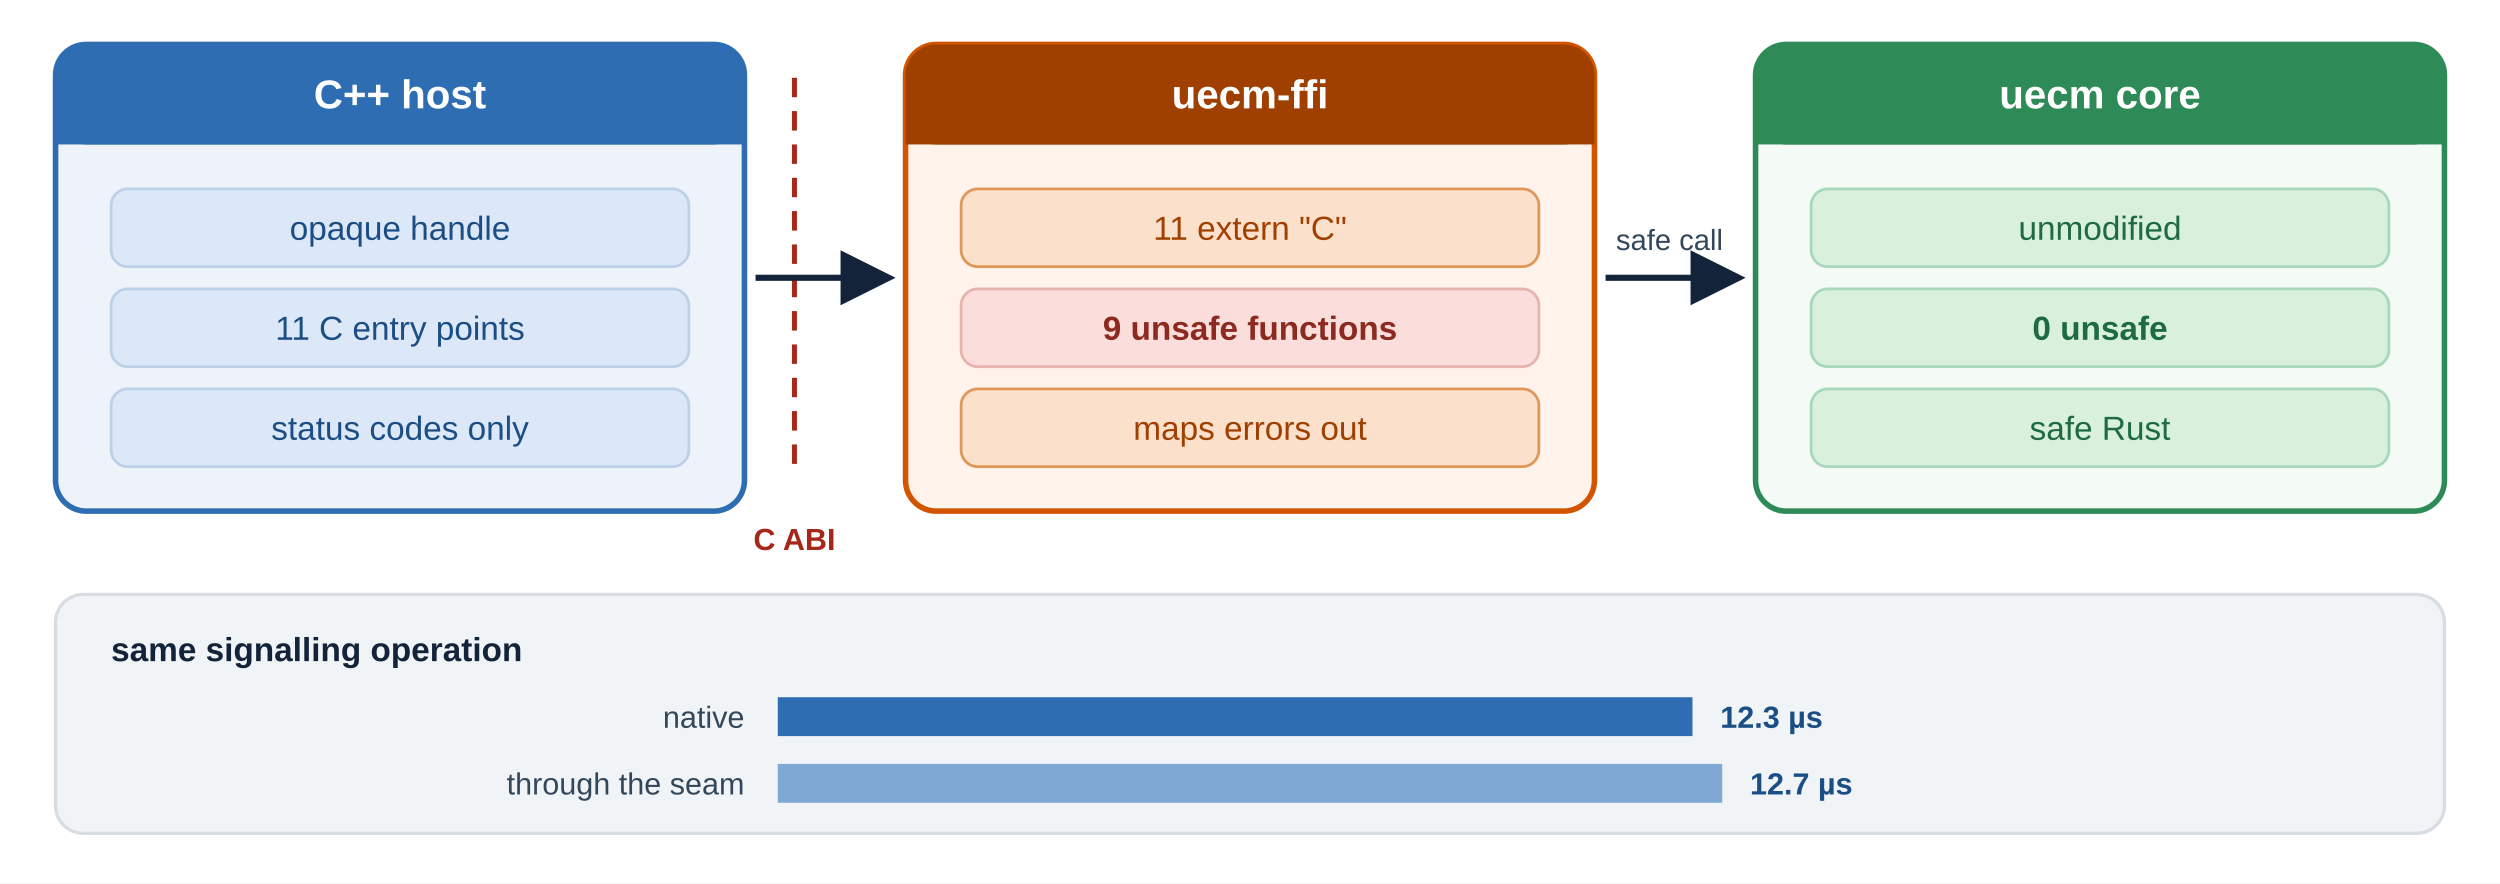
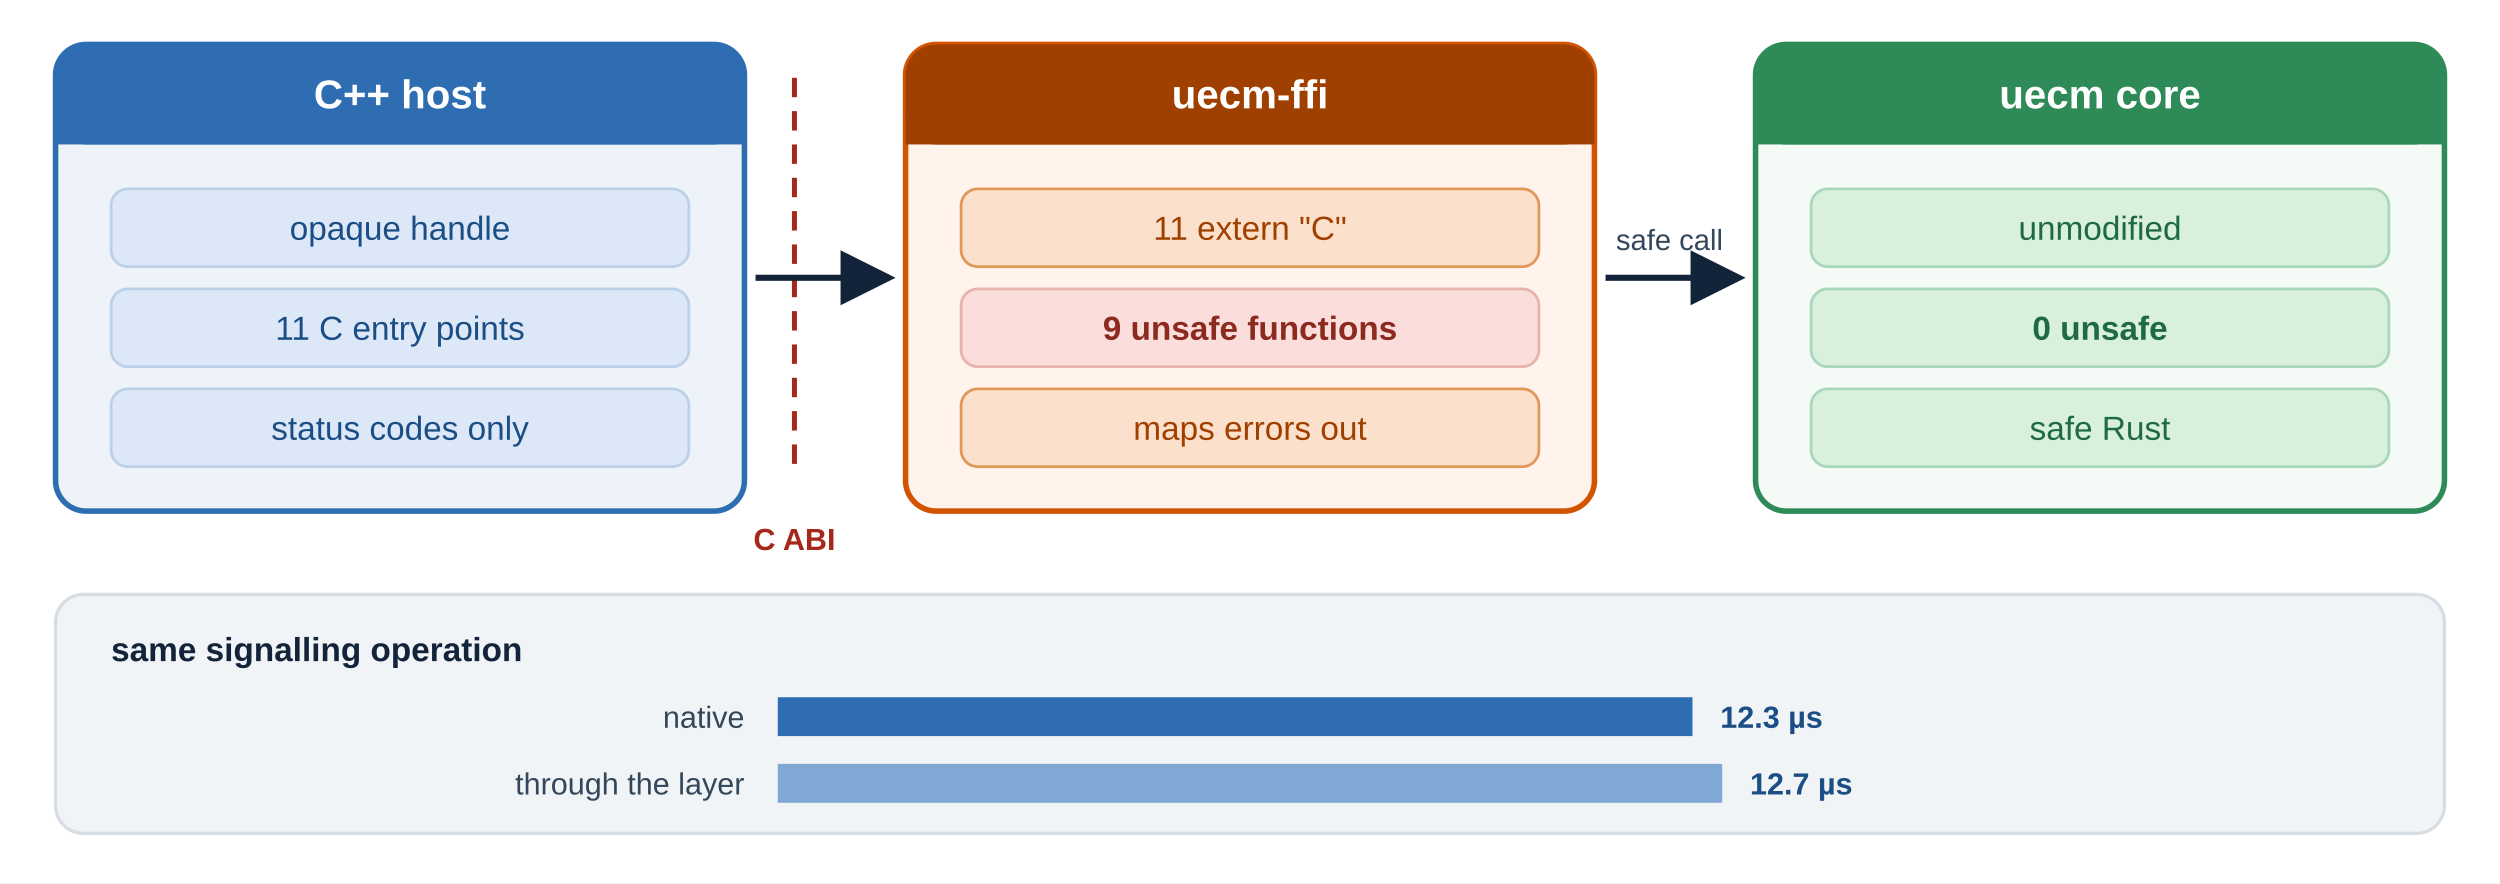
<svg xmlns="http://www.w3.org/2000/svg" viewBox="0 0 900 318" width="900" height="318" font-family="'Segoe UI','Helvetica Neue',Arial,sans-serif">
  <defs>
    <marker id="a0" markerWidth="9" markerHeight="9" refX="7" refY="4.5" orient="auto">
      <path d="M0,0 L9,4.5 L0,9 z" fill="#12233a" />
    </marker>
  </defs>
  <rect x="0" y="0" width="900" height="318" fill="#ffffff" />
  <rect x="20" y="16" width="248" height="168" rx="11" fill="#eef3fa" stroke="#2f6db3" stroke-width="2.0" />
  <rect x="20" y="16" width="248" height="36" rx="11" fill="#2f6db3" />
  <rect x="20" y="41" width="248" height="11" fill="#2f6db3" />
  <text x="144.0" y="39.0" font-size="14.5" fill="#ffffff" text-anchor="middle" font-weight="700">C++ host</text>
  <rect x="40" y="68" width="208" height="28" rx="6" fill="#dce8f7" stroke="#bcd0e8" stroke-width="1.0" />
  <text x="144.0" y="86.32" font-size="12" fill="#1c4e86" text-anchor="middle">opaque handle</text>
  <rect x="40" y="104" width="208" height="28" rx="6" fill="#dce8f7" stroke="#bcd0e8" stroke-width="1.0" />
  <text x="144.0" y="122.32" font-size="12" fill="#1c4e86" text-anchor="middle">11 C entry points</text>
  <rect x="40" y="140" width="208" height="28" rx="6" fill="#dce8f7" stroke="#bcd0e8" stroke-width="1.0" />
  <text x="144.0" y="158.32" font-size="12" fill="#1c4e86" text-anchor="middle">status codes only</text>
  <line x1="286" y1="28" x2="286" y2="172" stroke="#a5281b" stroke-width="1.8" stroke-dasharray="7 5" />
  <text x="286" y="198" font-size="11" fill="#a5281b" text-anchor="middle" font-weight="700">C ABI</text>
  <rect x="326" y="16" width="248" height="168" rx="11" fill="#fff3ec" stroke="#d35400" stroke-width="2.0" />
  <rect x="326" y="16" width="248" height="36" rx="11" fill="#a04000" />
  <rect x="326" y="41" width="248" height="11" fill="#a04000" />
  <text x="450.0" y="39.0" font-size="14.5" fill="#ffffff" text-anchor="middle" font-weight="700">uecm-ffi</text>
  <rect x="346" y="68" width="208" height="28" rx="6" fill="#fbe0cb" stroke="#e0975a" stroke-width="1.0" />
  <text x="450.0" y="86.32" font-size="12" fill="#a04000" text-anchor="middle">11 extern "C"</text>
  <rect x="346" y="104" width="208" height="28" rx="6" fill="#fbdedb" stroke="#e6b3ad" stroke-width="1.0" />
  <text x="450.0" y="122.32" font-size="12" fill="#8c2a20" text-anchor="middle" font-weight="700">9 unsafe functions</text>
  <rect x="346" y="140" width="208" height="28" rx="6" fill="#fbe0cb" stroke="#e0975a" stroke-width="1.0" />
  <text x="450.0" y="158.32" font-size="12" fill="#a04000" text-anchor="middle">maps errors out</text>
  <rect x="632" y="16" width="248" height="168" rx="11" fill="#f4fbf6" stroke="#2e8b57" stroke-width="2.0" />
  <rect x="632" y="16" width="248" height="36" rx="11" fill="#2e8b57" />
  <rect x="632" y="41" width="248" height="11" fill="#2e8b57" />
  <text x="756.0" y="39.0" font-size="14.5" fill="#ffffff" text-anchor="middle" font-weight="700">uecm core</text>
  <rect x="652" y="68" width="208" height="28" rx="6" fill="#d9f0dd" stroke="#a8d7bb" stroke-width="1.0" />
  <text x="756.0" y="86.32" font-size="12" fill="#1f6b41" text-anchor="middle">unmodified</text>
  <rect x="652" y="104" width="208" height="28" rx="6" fill="#d9f0dd" stroke="#a8d7bb" stroke-width="1.0" />
  <text x="756.0" y="122.32" font-size="12" fill="#1f6b41" text-anchor="middle" font-weight="700">0 unsafe</text>
  <rect x="652" y="140" width="208" height="28" rx="6" fill="#d9f0dd" stroke="#a8d7bb" stroke-width="1.0" />
  <text x="756.0" y="158.32" font-size="12" fill="#1f6b41" text-anchor="middle">safe Rust</text>
  <line x1="272" y1="100" x2="318" y2="100" stroke="#12233a" stroke-width="2.2" marker-end="url(#a0)" />
  <line x1="578" y1="100" x2="624" y2="100" stroke="#12233a" stroke-width="2.2" marker-end="url(#a0)" />
  <text x="601" y="90" font-size="10.5" fill="#33475b" text-anchor="middle">safe call</text>
  <rect x="20" y="214" width="860" height="86" rx="10" fill="#f1f4f7" stroke="#d7dde3" stroke-width="1.2" />
  <text x="40" y="238" font-size="12" fill="#12233a" font-weight="700">same signalling operation</text>
  <text x="268" y="262" font-size="11" fill="#33475b" text-anchor="end">native</text>
  <rect x="280" y="251" width="329.291" height="14" fill="#2f6db3" />
  <text x="619.291" y="262" font-size="11" fill="#1c4e86" font-weight="700">12.3 µs</text>
-   <text x="268" y="286" font-size="11" fill="#33475b" text-anchor="end">through the seam</text>
+   <text x="268" y="286" font-size="11" fill="#33475b" text-anchor="end">through the layer</text>
  <rect x="280" y="275" width="340.0" height="14" fill="#7fa8d4" />
  <text x="630.0" y="286" font-size="11" fill="#1c4e86" font-weight="700">12.7 µs</text>
</svg>
